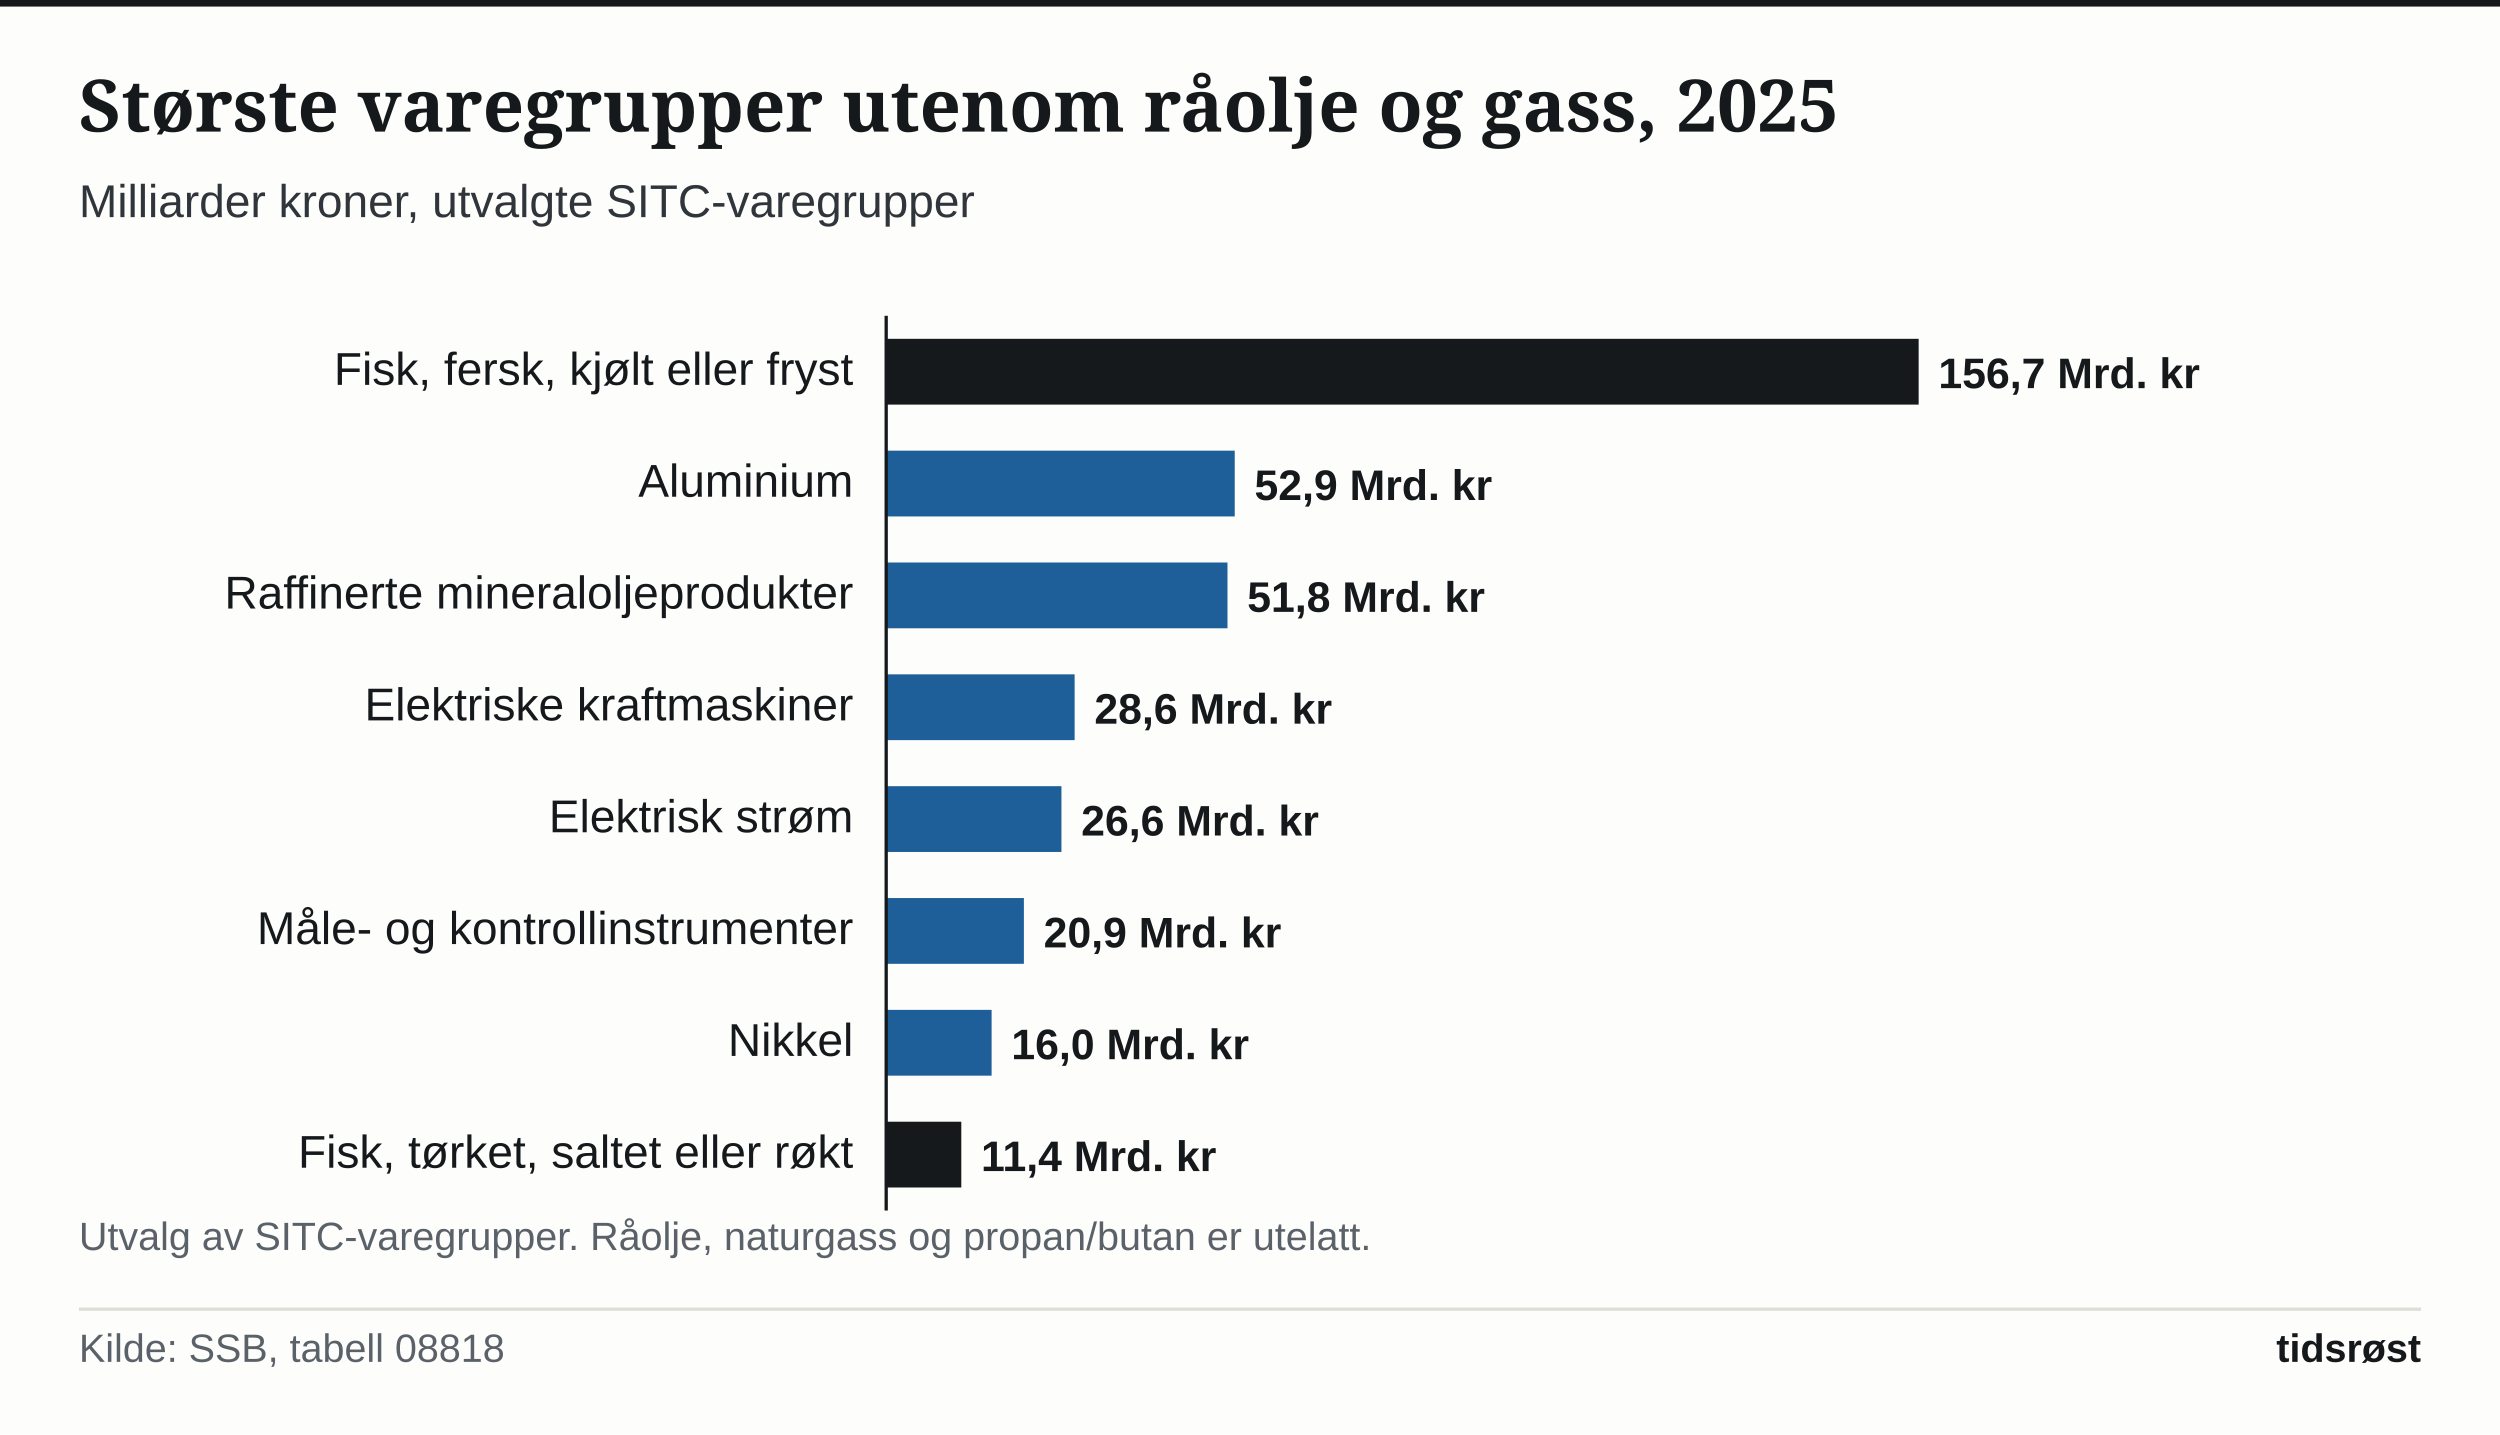
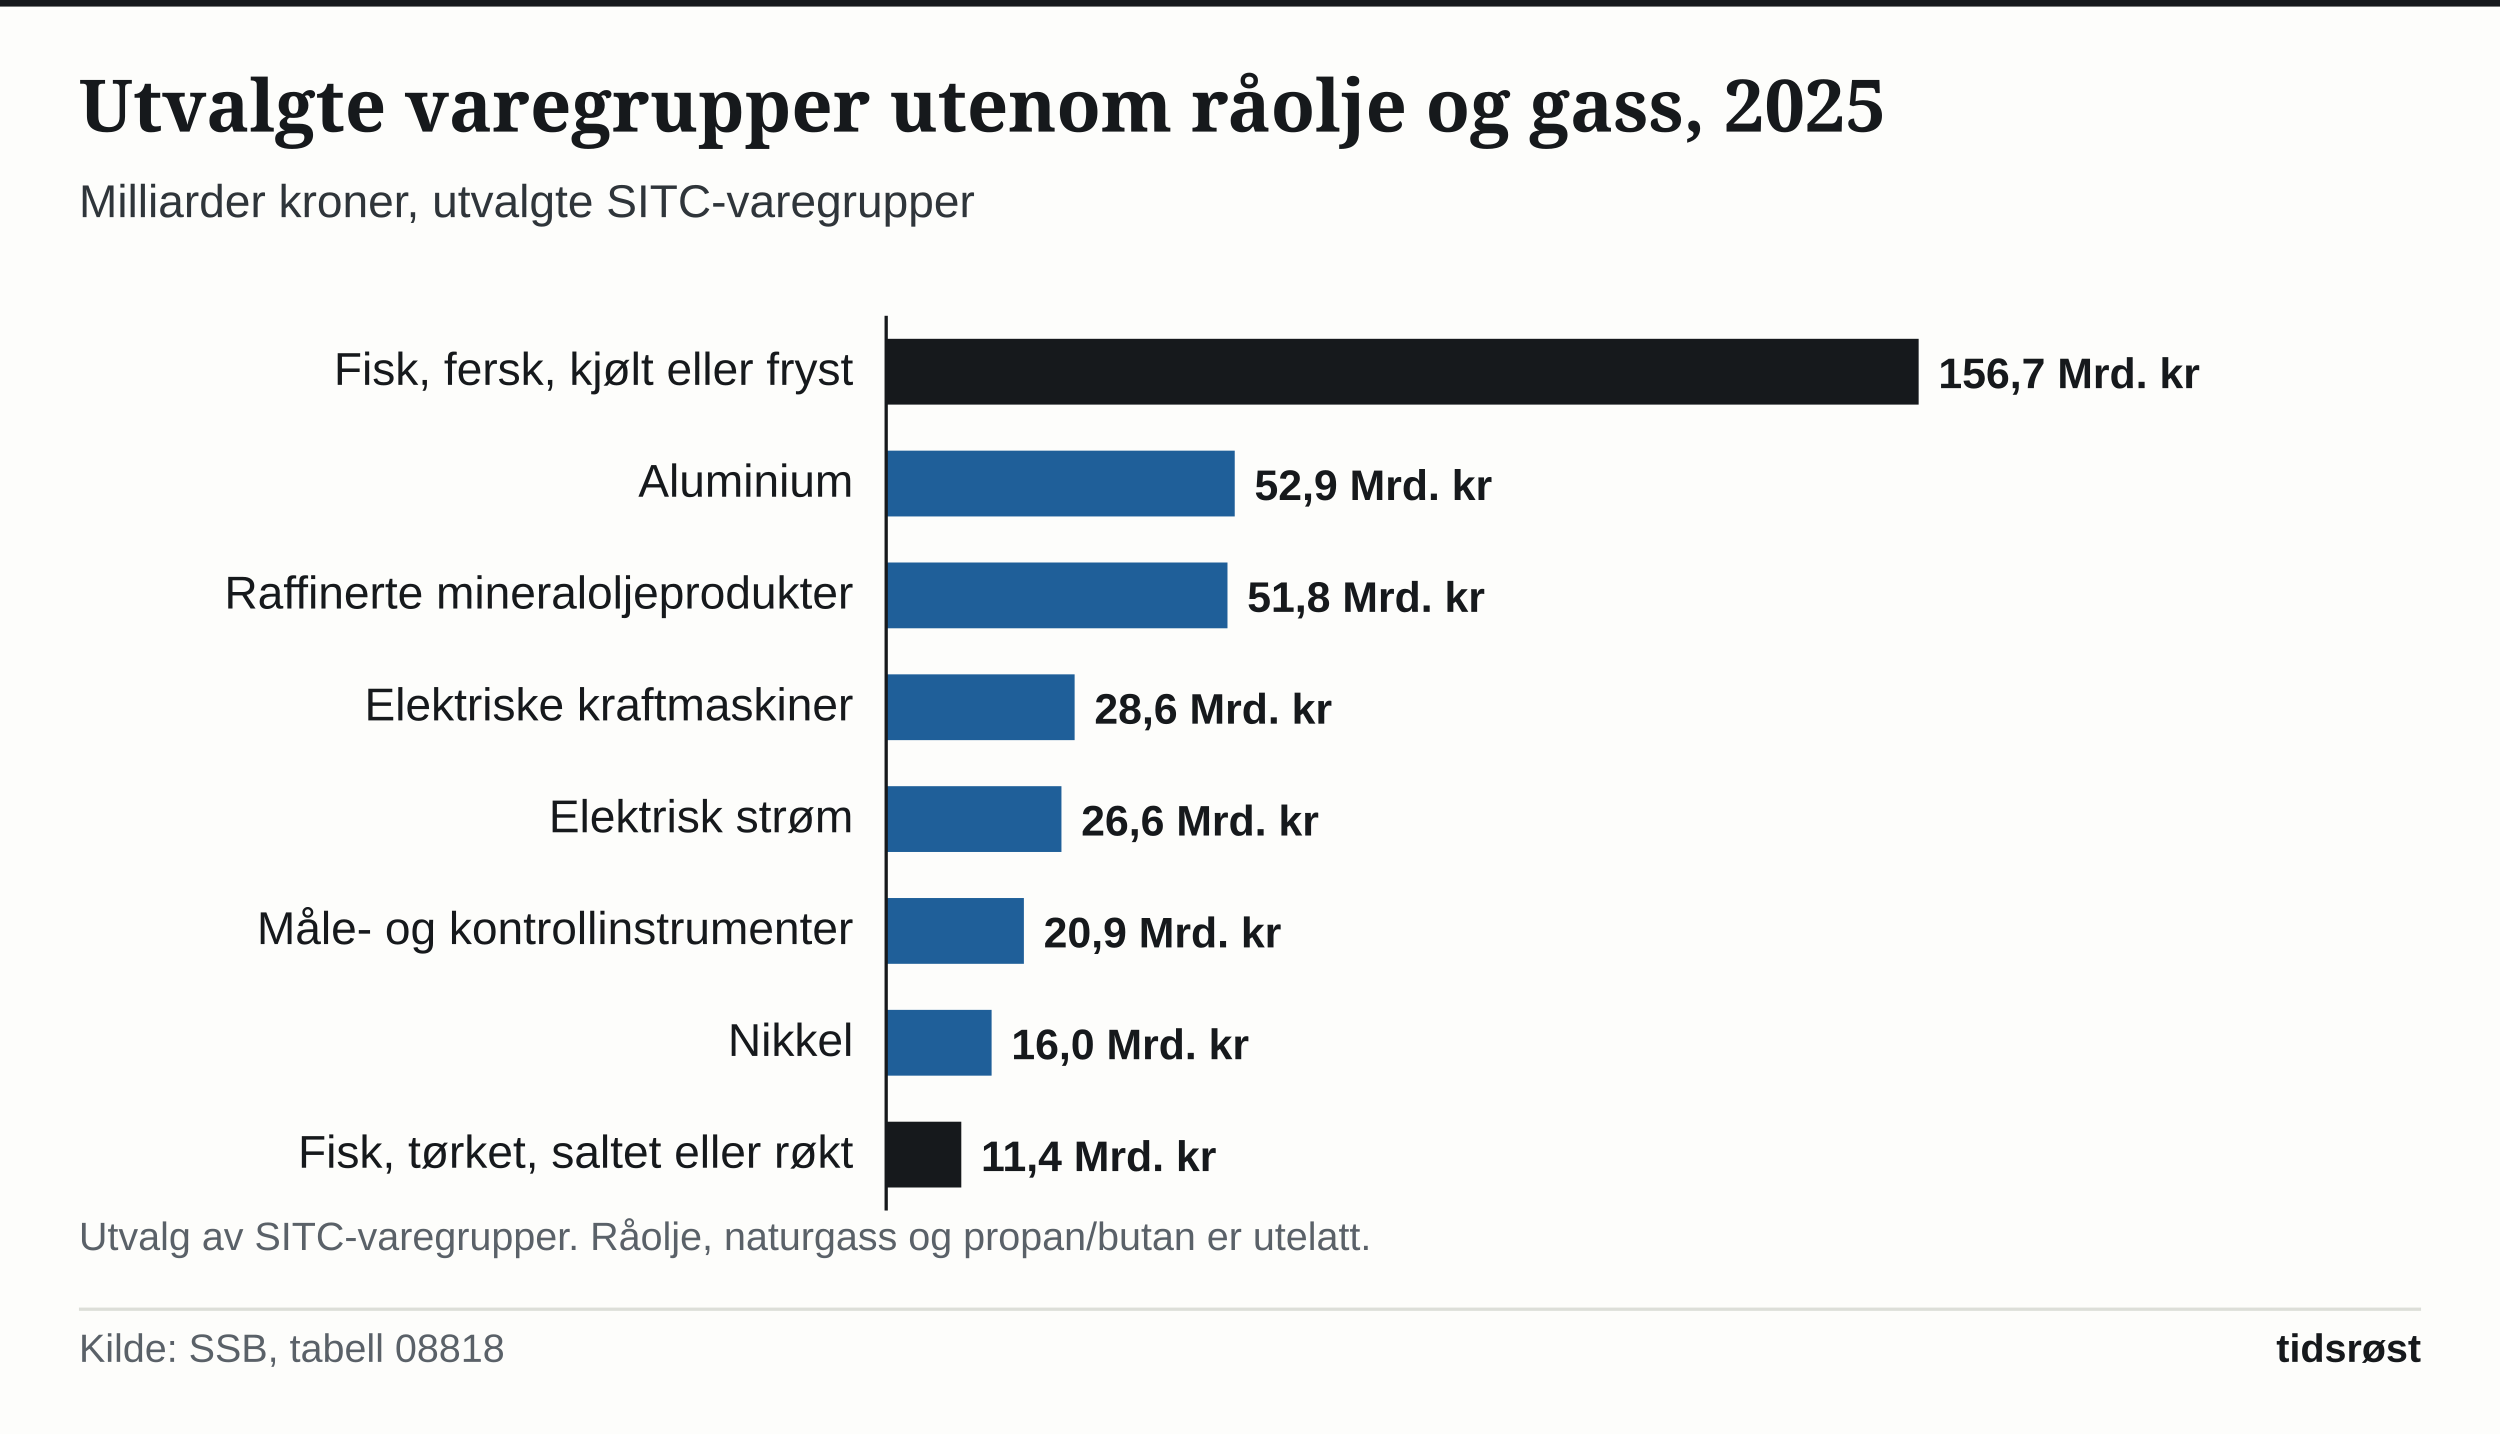
- <svg xmlns="http://www.w3.org/2000/svg" viewBox="0 0 760 436" width="760" height="436" role="img" aria-label="Største varegrupper utenom råolje og gass, 2025">
+ <svg xmlns="http://www.w3.org/2000/svg" viewBox="0 0 760 436" width="760" height="436" role="img" aria-label="Utvalgte varegrupper utenom råolje og gass, 2025">
  <rect width="760" height="436" fill="#fdfdfb" />
  <rect x="0" y="0" width="760" height="2" fill="#16191c" />
-   <text x="24" y="40" font-family="'Source Serif 4', Georgia, serif" font-size="22" font-weight="650" fill="#16191c">Største varegrupper utenom råolje og gass, 2025</text>
+   <text x="24" y="40" font-family="'Source Serif 4', Georgia, serif" font-size="22" font-weight="650" fill="#16191c">Utvalgte varegrupper utenom råolje og gass, 2025</text>
  <text x="24" y="66" font-family="Archivo, 'Helvetica Neue', Arial, sans-serif" font-size="14" fill="#2f353a">Milliarder kroner, utvalgte SITC-varegrupper</text>
  <text x="259.4" y="117" text-anchor="end" font-family="Archivo, 'Helvetica Neue', Arial, sans-serif" font-size="14" fill="#16191c">Fisk, fersk, kjølt eller fryst</text>
  <rect x="269.4" y="103" width="313.87" height="20" fill="#16191c" />
  <text x="589.27" y="118" font-family="Archivo, 'Helvetica Neue', Arial, sans-serif" font-size="13" font-weight="600" fill="#16191c">156,7 Mrd. kr</text>
  <text x="259.4" y="151" text-anchor="end" font-family="Archivo, 'Helvetica Neue', Arial, sans-serif" font-size="14" fill="#16191c">Aluminium</text>
  <rect x="269.4" y="137" width="105.959" height="20" fill="#1f5f99" />
  <text x="381.359" y="152" font-family="Archivo, 'Helvetica Neue', Arial, sans-serif" font-size="13" font-weight="600" fill="#16191c">52,9 Mrd. kr</text>
  <text x="259.4" y="185" text-anchor="end" font-family="Archivo, 'Helvetica Neue', Arial, sans-serif" font-size="14" fill="#16191c">Raffinerte mineraloljeprodukter</text>
  <rect x="269.4" y="171" width="103.755" height="20" fill="#1f5f99" />
  <text x="379.155" y="186" font-family="Archivo, 'Helvetica Neue', Arial, sans-serif" font-size="13" font-weight="600" fill="#16191c">51,8 Mrd. kr</text>
  <text x="259.4" y="219" text-anchor="end" font-family="Archivo, 'Helvetica Neue', Arial, sans-serif" font-size="14" fill="#16191c">Elektriske kraftmaskiner</text>
  <rect x="269.4" y="205" width="57.286" height="20" fill="#1f5f99" />
  <text x="332.686" y="220" font-family="Archivo, 'Helvetica Neue', Arial, sans-serif" font-size="13" font-weight="600" fill="#16191c">28,6 Mrd. kr</text>
  <text x="259.4" y="253" text-anchor="end" font-family="Archivo, 'Helvetica Neue', Arial, sans-serif" font-size="14" fill="#16191c">Elektrisk strøm</text>
  <rect x="269.4" y="239" width="53.28" height="20" fill="#1f5f99" />
  <text x="328.68" y="254" font-family="Archivo, 'Helvetica Neue', Arial, sans-serif" font-size="13" font-weight="600" fill="#16191c">26,6 Mrd. kr</text>
  <text x="259.4" y="287" text-anchor="end" font-family="Archivo, 'Helvetica Neue', Arial, sans-serif" font-size="14" fill="#16191c">Måle- og kontrollinstrumenter</text>
  <rect x="269.4" y="273" width="41.863" height="20" fill="#1f5f99" />
  <text x="317.263" y="288" font-family="Archivo, 'Helvetica Neue', Arial, sans-serif" font-size="13" font-weight="600" fill="#16191c">20,9 Mrd. kr</text>
  <text x="259.4" y="321" text-anchor="end" font-family="Archivo, 'Helvetica Neue', Arial, sans-serif" font-size="14" fill="#16191c">Nikkel</text>
  <rect x="269.4" y="307" width="32.048" height="20" fill="#1f5f99" />
  <text x="307.448" y="322" font-family="Archivo, 'Helvetica Neue', Arial, sans-serif" font-size="13" font-weight="600" fill="#16191c">16,0 Mrd. kr</text>
  <text x="259.4" y="355" text-anchor="end" font-family="Archivo, 'Helvetica Neue', Arial, sans-serif" font-size="14" fill="#16191c">Fisk, tørket, saltet eller røkt</text>
  <rect x="269.4" y="341" width="22.834" height="20" fill="#16191c" />
  <text x="298.234" y="356" font-family="Archivo, 'Helvetica Neue', Arial, sans-serif" font-size="13" font-weight="600" fill="#16191c">11,4 Mrd. kr</text>
  <line x1="269.4" x2="269.4" y1="96" y2="368" stroke="#16191c" stroke-width="1" />
  <text x="24" y="380" font-family="Archivo, 'Helvetica Neue', Arial, sans-serif" font-size="12" fill="#5a6168">Utvalg av SITC-varegrupper. Råolje, naturgass og propan/butan er utelatt.</text>
  <line x1="24" x2="736" y1="398" y2="398" stroke="#dcded8" stroke-width="1" />
  <text x="24" y="414" font-family="Archivo, 'Helvetica Neue', Arial, sans-serif" font-size="12" fill="#5a6168">Kilde: SSB, tabell 08818</text>
  <text x="736" y="414" text-anchor="end" font-family="Archivo, 'Helvetica Neue', Arial, sans-serif" font-size="12" font-weight="700" fill="#16191c">tidsrøst</text>
</svg>
